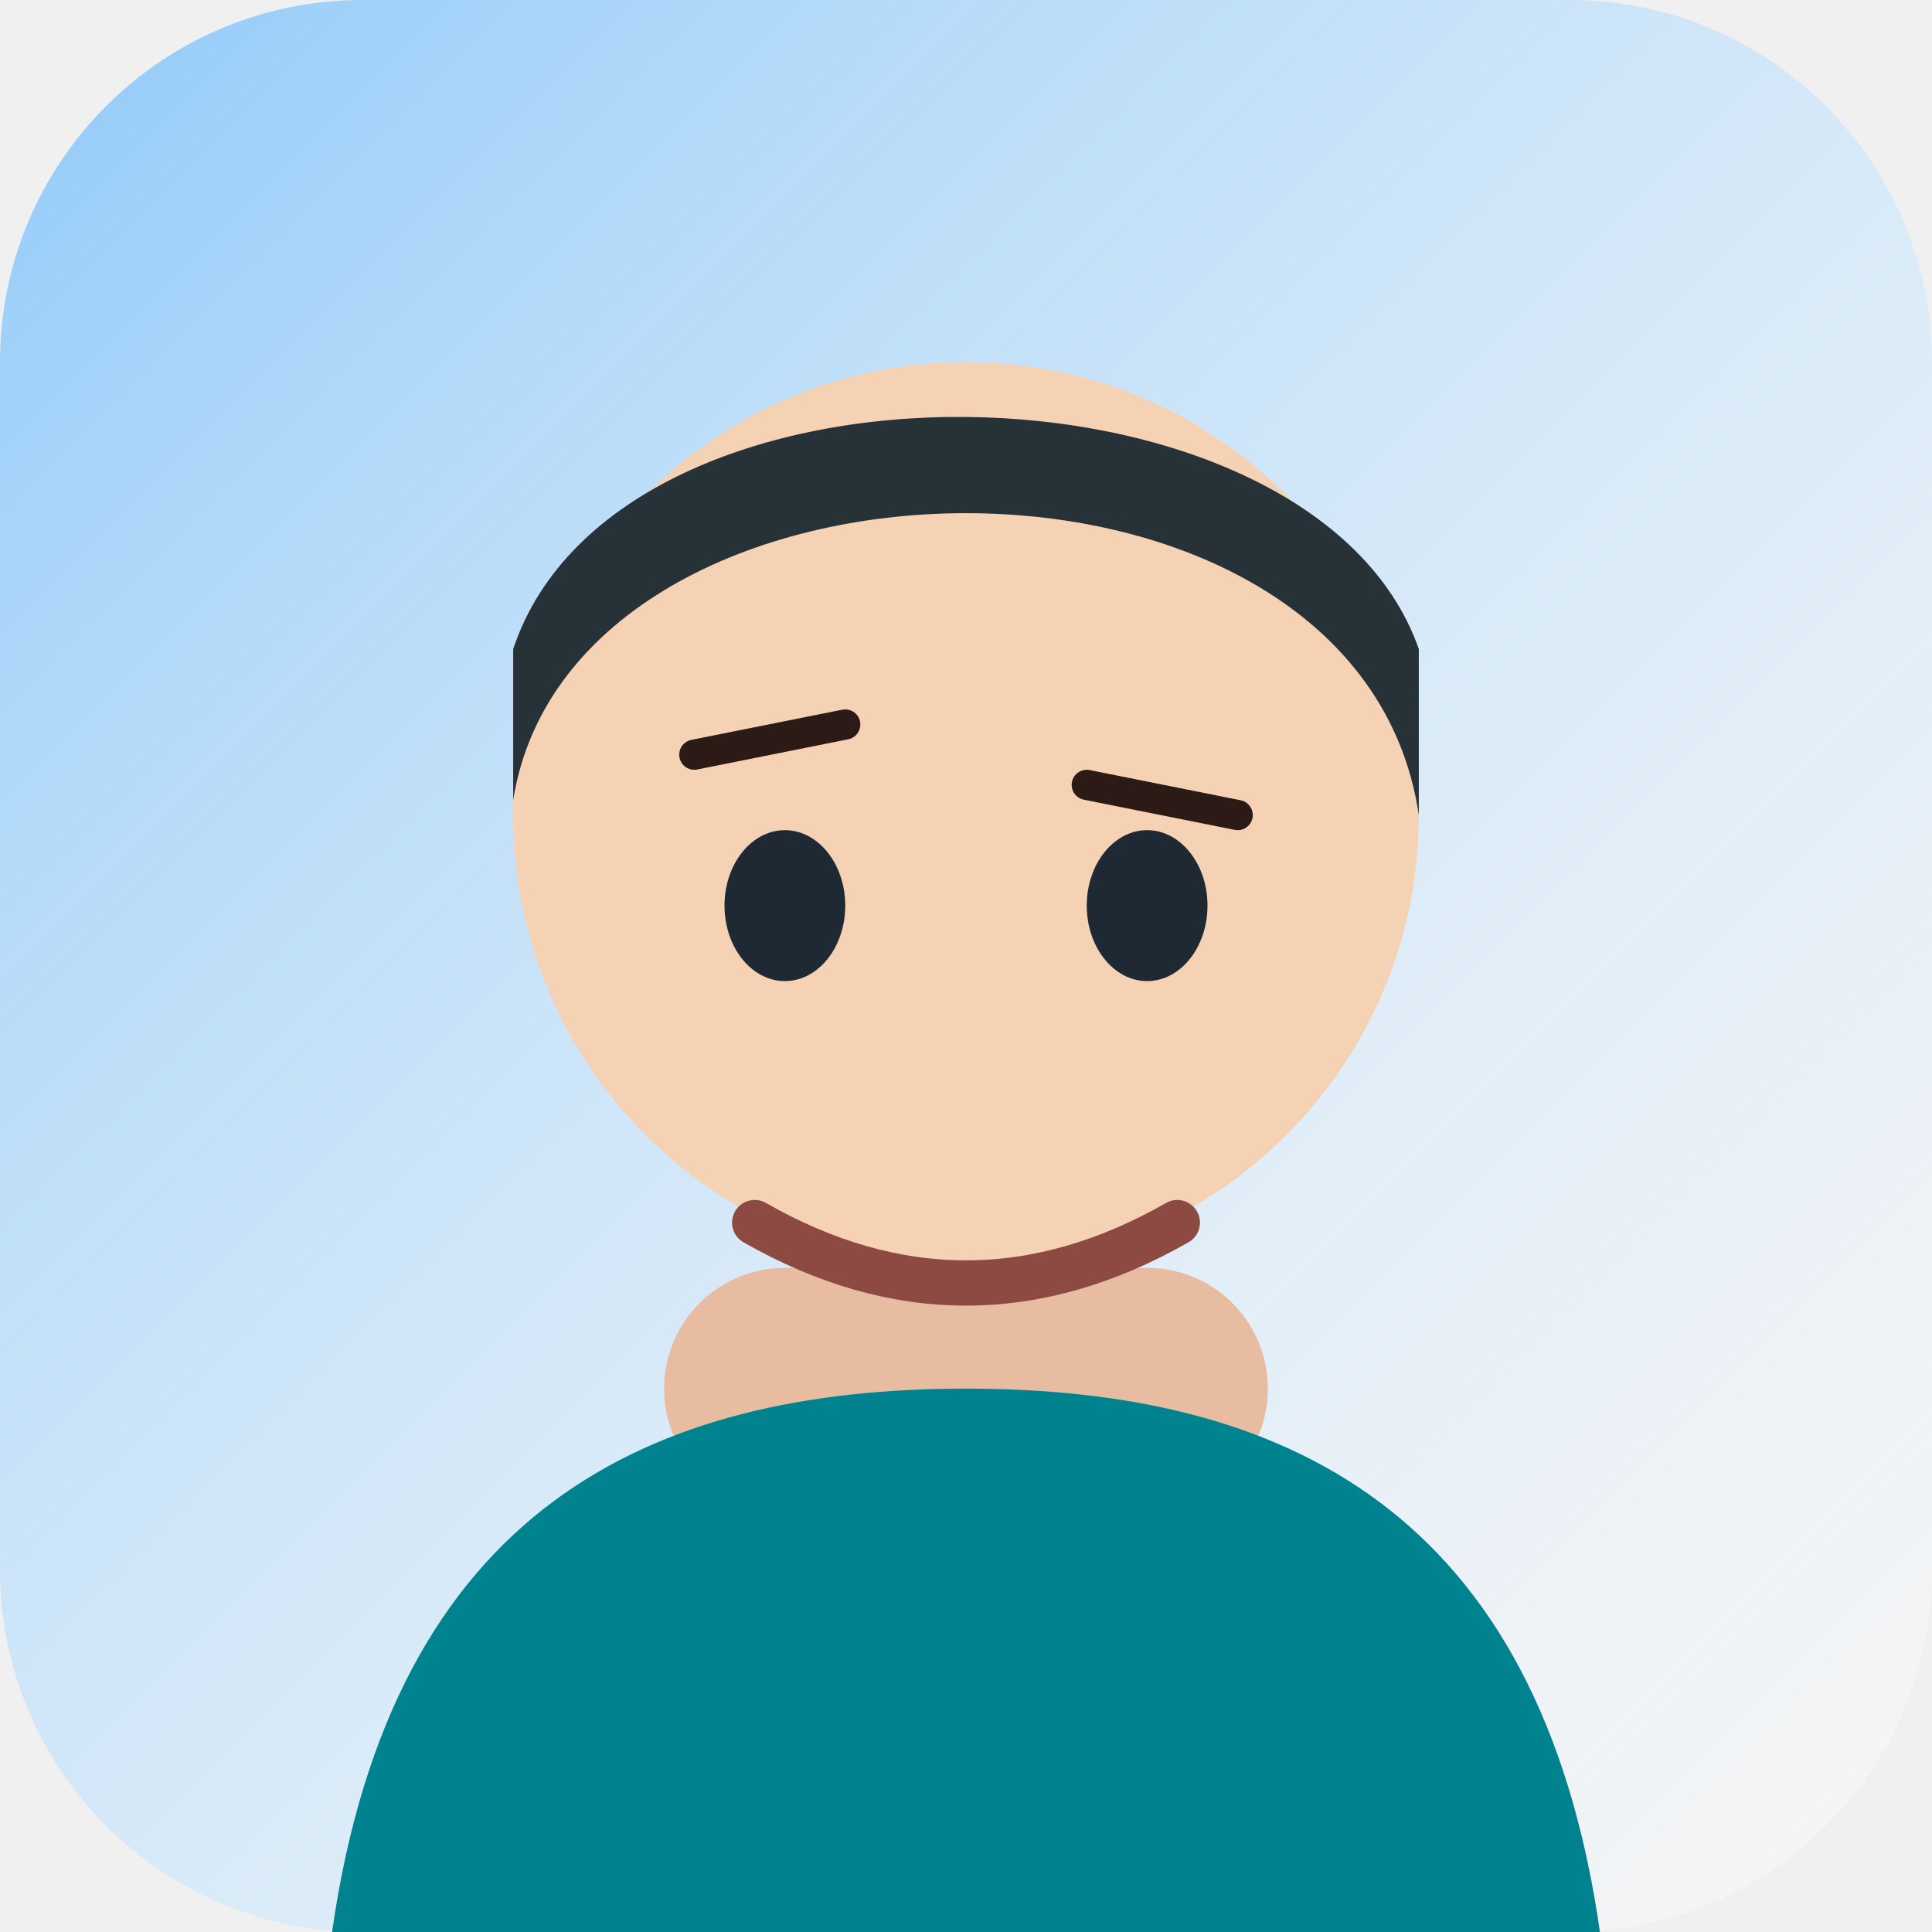
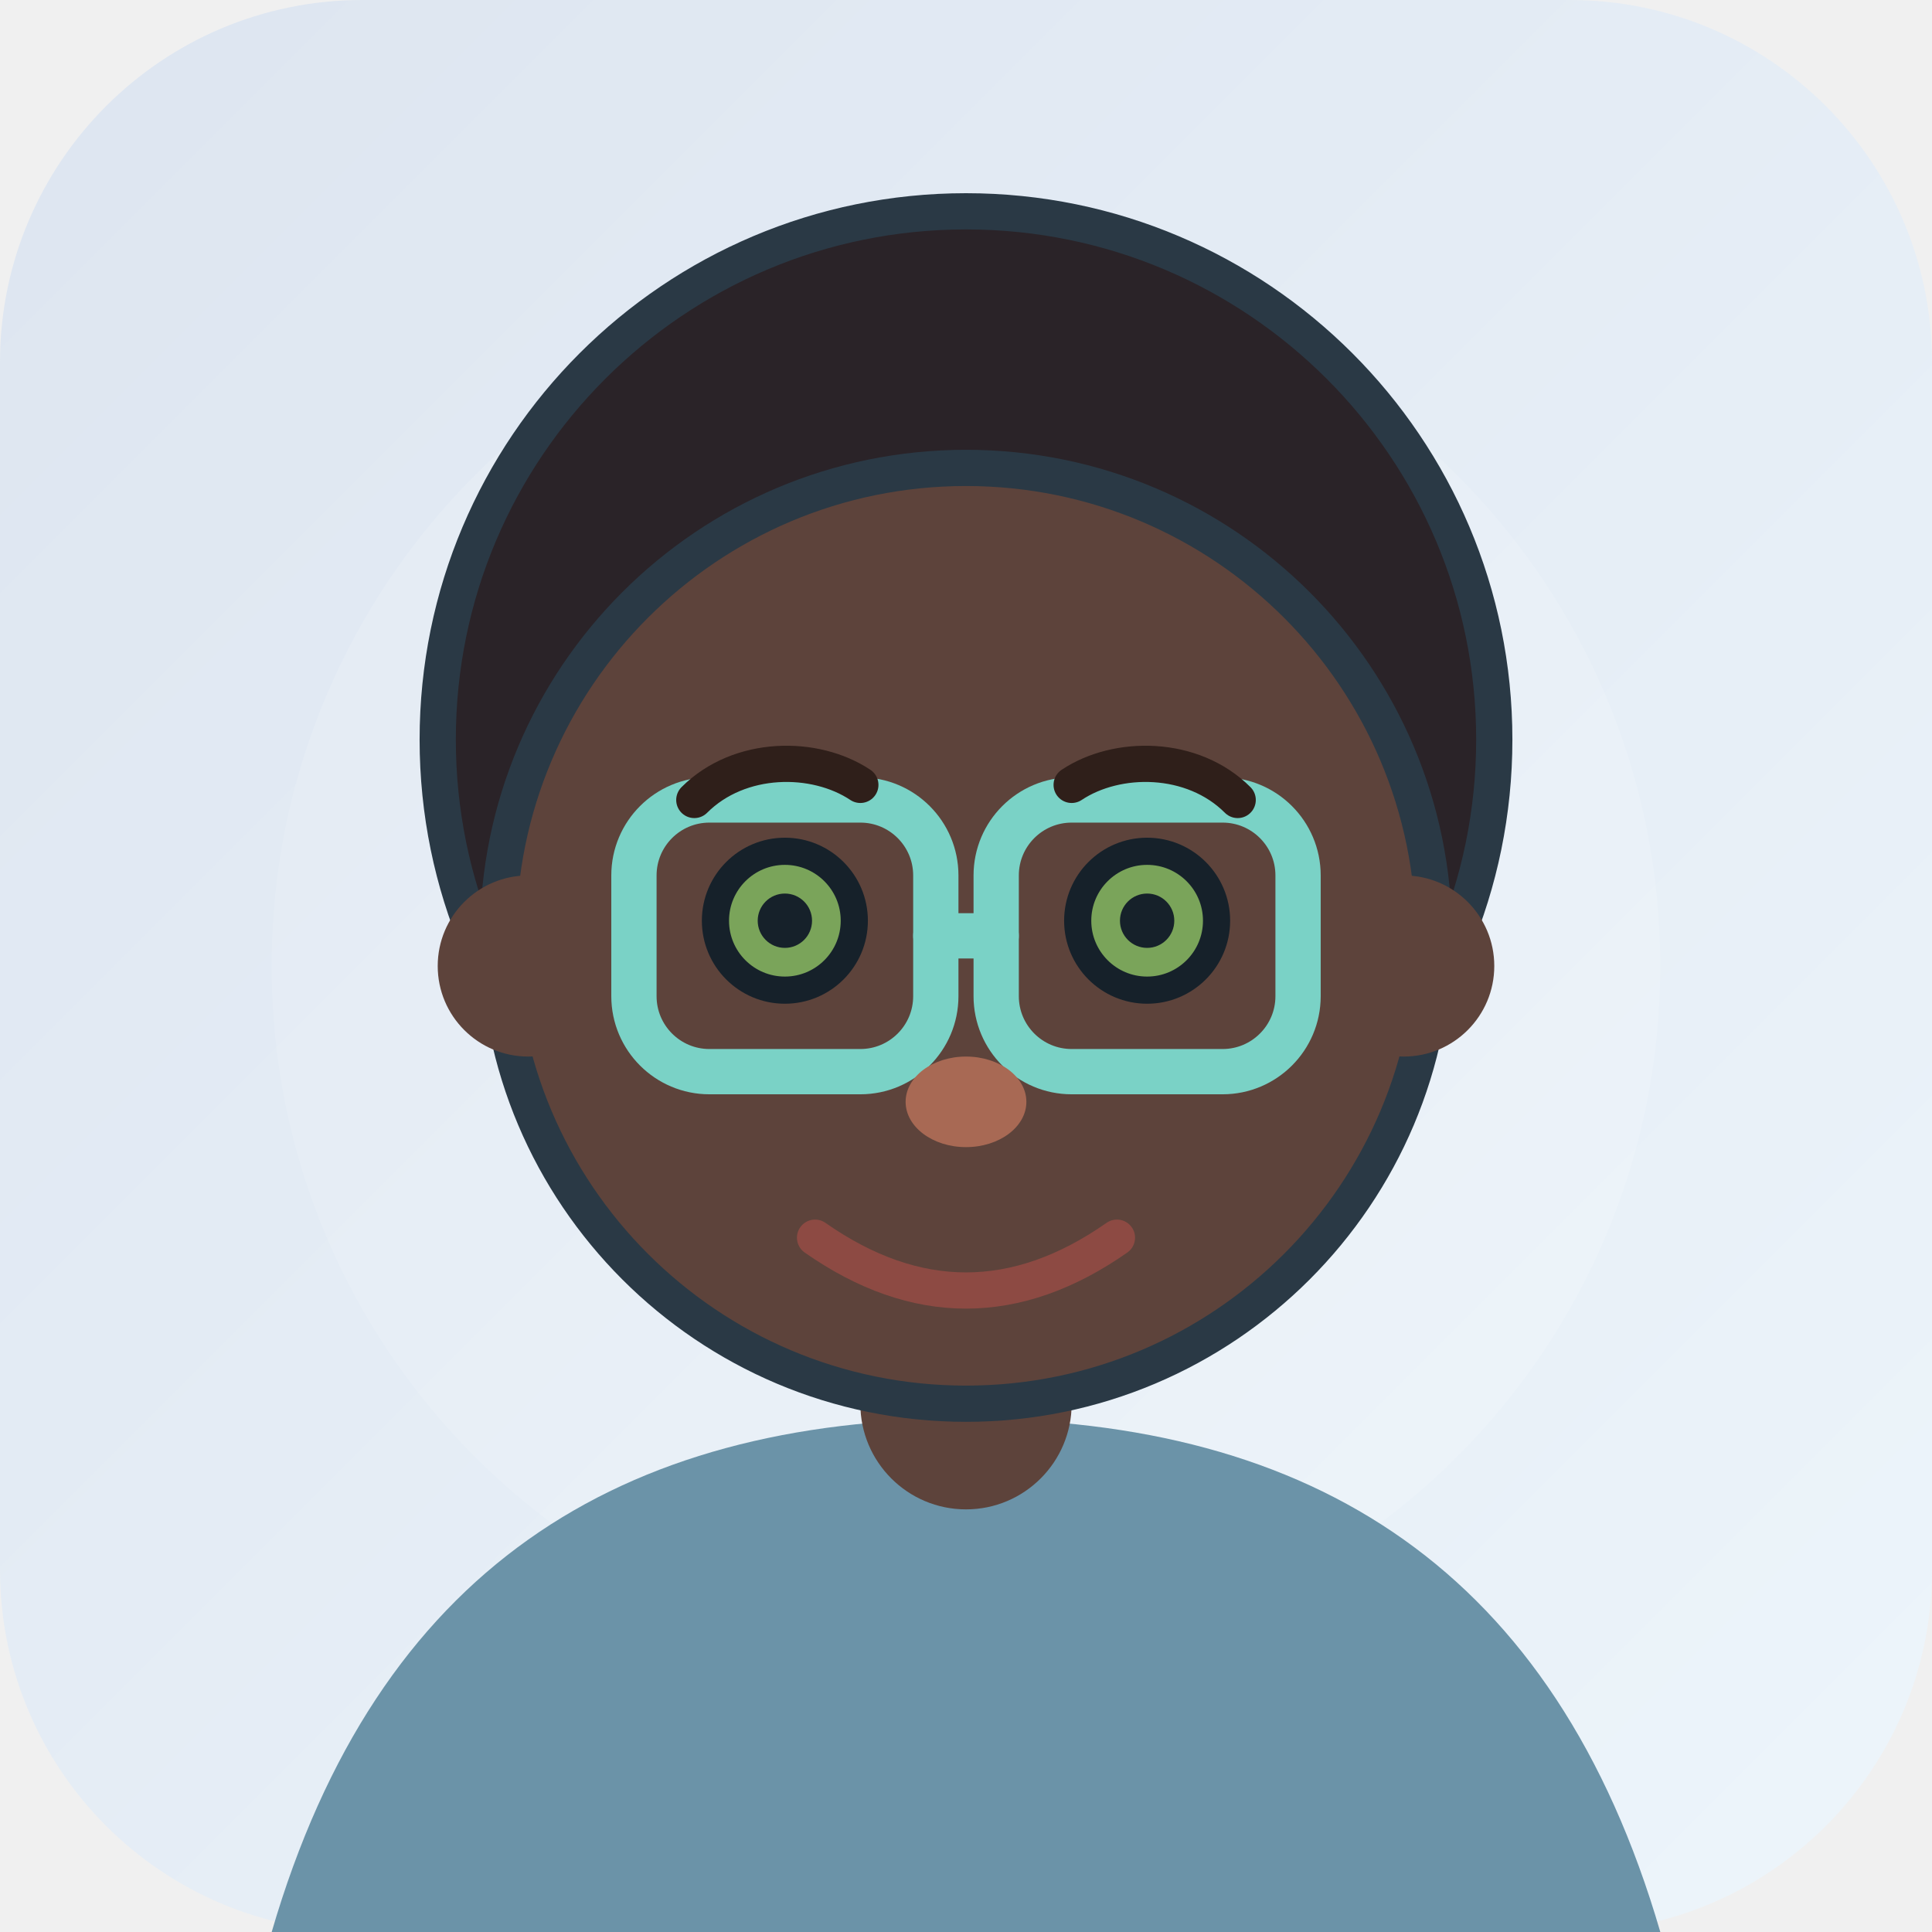
<svg xmlns="http://www.w3.org/2000/svg" width="128" height="128" viewBox="0 0 128 128" role="img" aria-labelledby="title-06 desc-06">
  <defs>
    <linearGradient id="bg-06" x1="0" y1="0" x2="1" y2="1">
-       <stop offset="0%" stop-color="#90CAF9" />
-       <stop offset="100%" stop-color="#FFFFFF" stop-opacity="0.35" />
+       <stop offset="0%" stop-color="#DDE5F0" />
+       <stop offset="100%" stop-color="#EDF5FB" />
    </linearGradient>
  </defs>
  <rect width="128" height="128" rx="24" fill="url(#bg-06)" />
-   <circle cx="64" cy="54" r="30" fill="#F6D2B5" />
-   <path d="M34 53 C38 28, 90 27, 94 54 L94 43 C87 23, 41 22, 34 43 Z" fill="#263238" />
-   <rect x="44" y="84" width="40" height="16" rx="8" fill="#E7BCA1" />
-   <path d="M22 128 C26 100, 43 92, 64 92 C85 92, 102 100, 106 128 Z" fill="#00838F" />
-   <ellipse cx="52" cy="60" rx="4" ry="5" fill="#1F2933" />
-   <ellipse cx="76" cy="60" rx="4" ry="5" fill="#1F2933" />
-   <path d="M50 81 Q64 89 78 81" stroke="#8D4A43" stroke-width="3" fill="none" stroke-linecap="round" />
-   <path d="M46 50 L56 48" stroke="#2C1A16" stroke-width="2" stroke-linecap="round" />
-   <path d="M72 52 L82 54" stroke="#2C1A16" stroke-width="2" stroke-linecap="round" />
+   <circle cx="64" cy="64" r="46" fill="#FFFFFF" opacity="0.12" />
+   <path d="M18 128 C25 104 41 94 64 94 C87 94 103 104 110 128 Z" fill="#6B93A8" />
+   <rect x="57" y="84" width="14" height="16" rx="7" fill="#5D433B" />
+   <circle cx="64" cy="49" r="35" fill="#2A2328" stroke="#2A3945" stroke-width="2.4" />
+   <circle cx="64" cy="62" r="31" fill="#5D433B" stroke="#2A3945" stroke-width="2.4" />
+   <circle cx="35" cy="64" r="6" fill="#5D433B" />
+   <circle cx="93" cy="64" r="6" fill="#5D433B" />
+   <rect x="42" y="53" width="20" height="18" rx="5" fill="none" stroke="#7AD2C6" stroke-width="3" />
+   <rect x="66" y="53" width="20" height="18" rx="5" fill="none" stroke="#7AD2C6" stroke-width="3" />
+   <path d="M62 62 H66" stroke="#7AD2C6" stroke-width="3" stroke-linecap="round" />
+   <path d="M46 53 C49 50 54 50 57 52" stroke="#2F1F1A" stroke-width="2.4" fill="none" stroke-linecap="round" />
+   <path d="M71 52 C74 50 79 50 82 53" stroke="#2F1F1A" stroke-width="2.4" fill="none" stroke-linecap="round" />
+   <circle cx="52" cy="61" r="4.6" fill="#7AA45A" stroke="#16212A" stroke-width="1.8" />
+   <circle cx="76" cy="61" r="4.6" fill="#7AA45A" stroke="#16212A" stroke-width="1.8" />
+   <circle cx="52" cy="61" r="1.8" fill="#16212A" />
+   <circle cx="76" cy="61" r="1.8" fill="#16212A" />
+   <ellipse cx="64" cy="73" rx="4" ry="3" fill="#A86954" />
+   <path d="M54 82 Q64 89 74 82" stroke="#8D4A43" stroke-width="2.4" fill="none" stroke-linecap="round" />
</svg>
